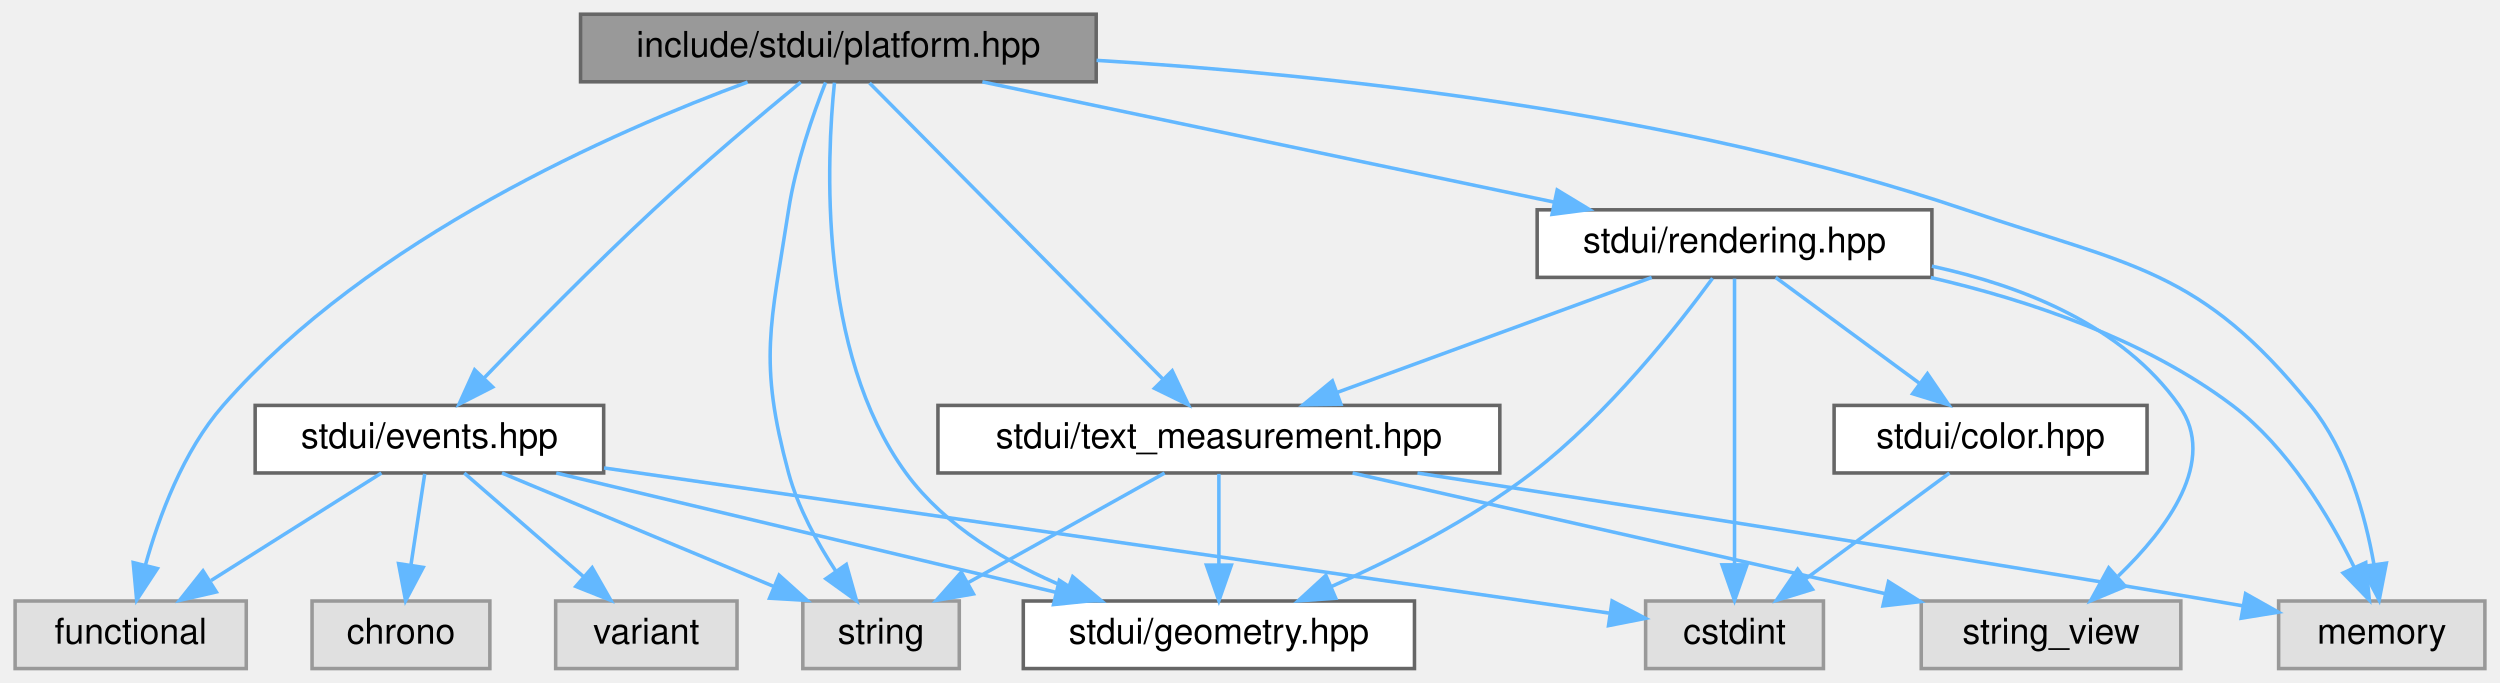
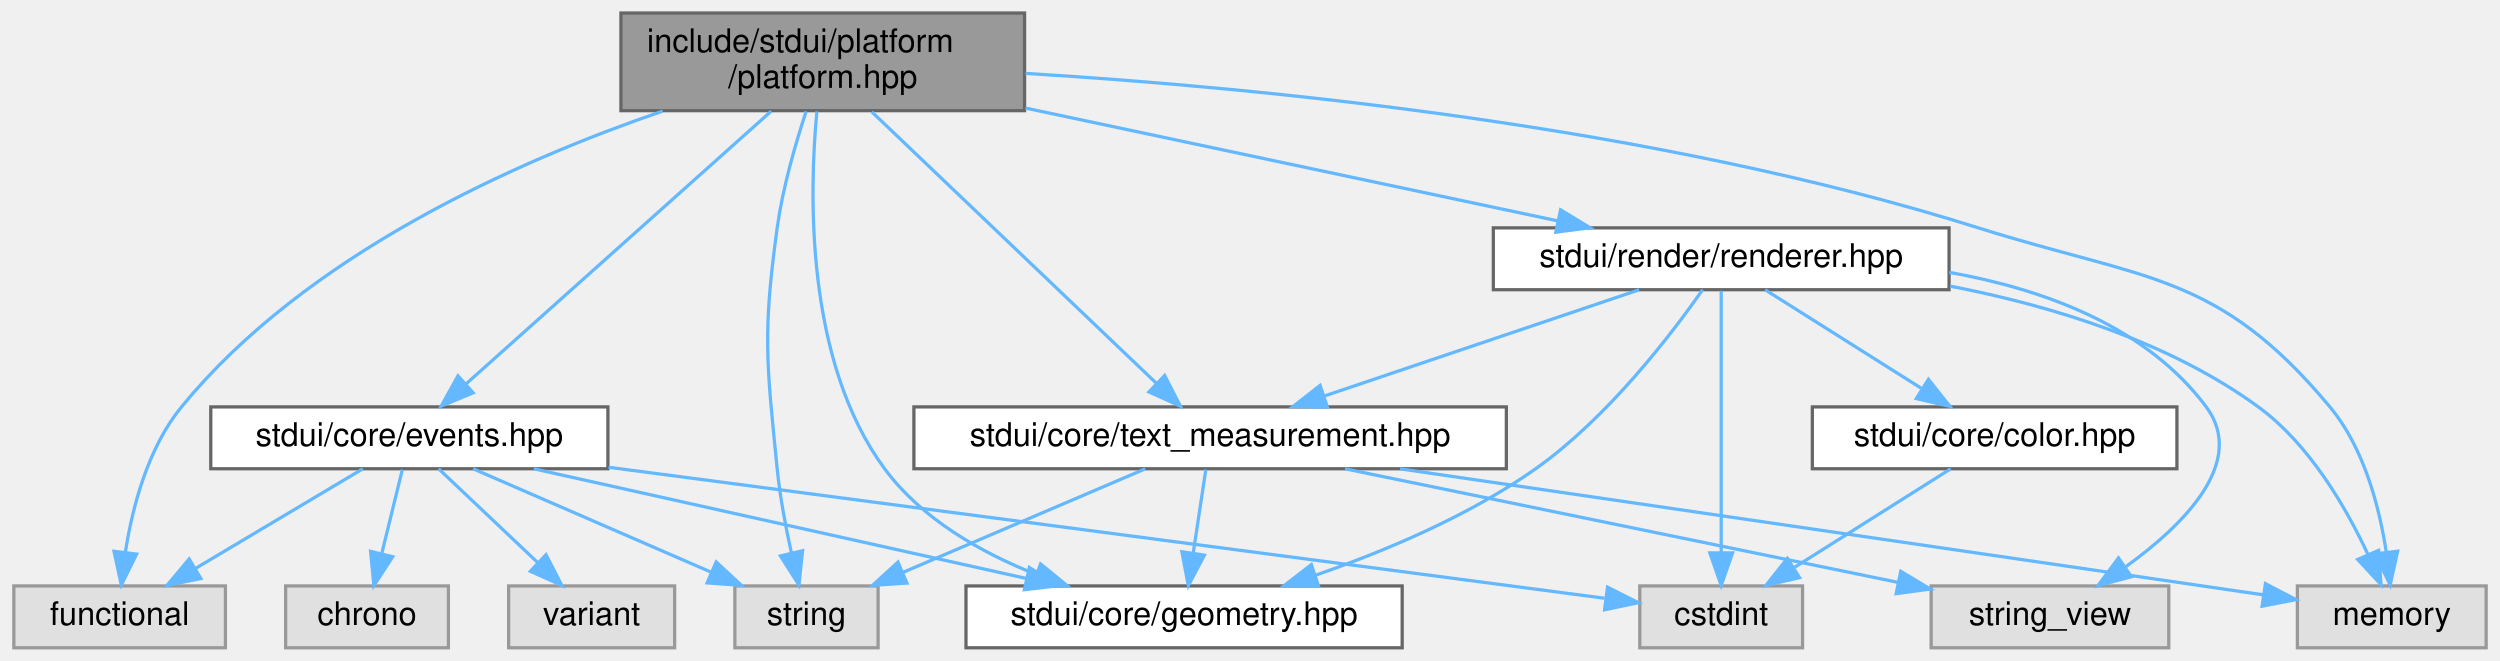
- <svg xmlns="http://www.w3.org/2000/svg" xmlns:xlink="http://www.w3.org/1999/xlink" width="703pt" height="192pt" viewBox="0.00 0.00 702.50 192.00">
-   <g id="graph0" class="graph" transform="scale(1 1) rotate(0) translate(4 188)">
+ <svg xmlns="http://www.w3.org/2000/svg" xmlns:xlink="http://www.w3.org/1999/xlink" width="768pt" height="203pt" viewBox="0.00 0.00 767.50 203.00">
+   <g id="graph0" class="graph" transform="scale(1 1) rotate(0) translate(4 199)">
    <g id="Node000001" class="node">
      <g id="a_Node000001">
        <a xlink:title=" ">
-           <polygon fill="#999999" stroke="#666666" points="304,-184 159,-184 159,-165 304,-165 304,-184" />
-           <text text-anchor="middle" x="231.5" y="-172" font-family="Helvetica,sans-Serif" font-size="10.00">include/stdui/platform.hpp</text>
+           <polygon fill="#999999" stroke="#666666" points="310.5,-195 186.5,-195 186.5,-165 310.5,-165 310.5,-195" />
+           <text text-anchor="start" x="194.5" y="-183" font-family="Helvetica,sans-Serif" font-size="10.00">include/stdui/platform</text>
+           <text text-anchor="middle" x="248.5" y="-172" font-family="Helvetica,sans-Serif" font-size="10.00">/platform.hpp</text>
        </a>
      </g>
    </g>
    <g id="Node000002" class="node">
      <g id="a_Node000002">
        <a xlink:href="events_8hpp.html" target="_top" xlink:title=" ">
-           <polygon fill="white" stroke="#666666" points="165.5,-74 67.5,-74 67.5,-55 165.5,-55 165.5,-74" />
-           <text text-anchor="middle" x="116.5" y="-62" font-family="Helvetica,sans-Serif" font-size="10.00">stdui/events.hpp</text>
+           <polygon fill="white" stroke="#666666" points="182.5,-74 60.5,-74 60.5,-55 182.5,-55 182.5,-74" />
+           <text text-anchor="middle" x="121.5" y="-62" font-family="Helvetica,sans-Serif" font-size="10.00">stdui/core/events.hpp</text>
        </a>
      </g>
    </g>
    <g id="edge1_Node000001_Node000002" class="edge">
      <g id="a_edge1_Node000001_Node000002">
        <a xlink:title=" ">
-           <path fill="none" stroke="#63b8ff" d="M220.92,-164.88C210.26,-156.09 193.43,-141.94 179.5,-129 162.73,-113.42 144.38,-94.73 131.84,-81.67" />
-           <polygon fill="#63b8ff" stroke="#63b8ff" points="134.28,-79.16 124.84,-74.35 129.22,-84 134.28,-79.16" />
+           <path fill="none" stroke="#63b8ff" d="M232.67,-164.85C208.78,-143.5 163.65,-103.17 138.88,-81.03" />
+           <polygon fill="#63b8ff" stroke="#63b8ff" points="141.1,-78.32 131.31,-74.27 136.44,-83.54 141.1,-78.32" />
        </a>
      </g>
    </g>
    <g id="Node000003" class="node">
      <g id="a_Node000003">
        <a xlink:href="geometry_8hpp.html" target="_top" xlink:title=" ">
-           <polygon fill="white" stroke="#666666" points="393.5,-19 283.5,-19 283.5,0 393.5,0 393.5,-19" />
-           <text text-anchor="middle" x="338.5" y="-7" font-family="Helvetica,sans-Serif" font-size="10.00">stdui/geometry.hpp</text>
+           <polygon fill="white" stroke="#666666" points="426.5,-19 292.5,-19 292.5,0 426.5,0 426.5,-19" />
+           <text text-anchor="middle" x="359.5" y="-7" font-family="Helvetica,sans-Serif" font-size="10.00">stdui/core/geometry.hpp</text>
        </a>
      </g>
    </g>
    <g id="edge8_Node000001_Node000003" class="edge">
      <g id="a_edge8_Node000001_Node000003">
        <a xlink:title=" ">
-           <path fill="none" stroke="#63b8ff" d="M230.4,-164.76C228.22,-143.66 225.55,-89.16 250.5,-55 261.56,-39.86 279.26,-29.53 295.89,-22.67" />
-           <polygon fill="#63b8ff" stroke="#63b8ff" points="297.4,-25.84 305.51,-19.01 294.92,-19.29 297.4,-25.84" />
+           <path fill="none" stroke="#63b8ff" d="M246.7,-164.77C244.34,-139.92 243.04,-88.11 267.5,-55 278.88,-39.59 297.04,-29.26 314.22,-22.47" />
+           <polygon fill="#63b8ff" stroke="#63b8ff" points="315.42,-25.76 323.62,-19.05 313.03,-19.18 315.42,-25.76" />
        </a>
      </g>
    </g>
    <g id="Node000006" class="node">
      <g id="a_Node000006">
        <a xlink:title=" ">
          <polygon fill="#e0e0e0" stroke="#999999" points="65,-19 0,-19 0,0 65,0 65,-19" />
          <text text-anchor="middle" x="32.5" y="-7" font-family="Helvetica,sans-Serif" font-size="10.00">functional</text>
        </a>
      </g>
    </g>
    <g id="edge22_Node000001_Node000006" class="edge">
      <g id="a_edge22_Node000001_Node000006">
        <a xlink:title=" ">
-           <path fill="none" stroke="#63b8ff" d="M205.98,-164.92C168.79,-151.23 99.68,-121.07 58.5,-74 47.24,-61.12 40.43,-42.71 36.62,-29.03" />
-           <polygon fill="#63b8ff" stroke="#63b8ff" points="40,-28.11 34.18,-19.26 33.21,-29.81 40,-28.11" />
+           <path fill="none" stroke="#63b8ff" d="M199.33,-164.87C154.57,-149.54 89.79,-120.79 51.5,-74 41.14,-61.34 36.42,-43.15 34.28,-29.49" />
+           <polygon fill="#63b8ff" stroke="#63b8ff" points="37.72,-28.78 33.02,-19.29 30.77,-29.64 37.72,-28.78" />
        </a>
      </g>
    </g>
    <g id="Node000007" class="node">
      <g id="a_Node000007">
        <a xlink:title=" ">
          <polygon fill="#e0e0e0" stroke="#999999" points="265.5,-19 221.5,-19 221.5,0 265.5,0 265.5,-19" />
          <text text-anchor="middle" x="243.5" y="-7" font-family="Helvetica,sans-Serif" font-size="10.00">string</text>
        </a>
      </g>
    </g>
    <g id="edge24_Node000001_Node000007" class="edge">
      <g id="a_edge24_Node000001_Node000007">
        <a xlink:title=" ">
-           <path fill="none" stroke="#63b8ff" d="M227.9,-164.82C224.44,-155.99 219.47,-141.81 217.5,-129 212.51,-96.49 208.91,-86.75 217.5,-55 220.16,-45.19 225.57,-35.33 230.78,-27.39" />
-           <polygon fill="#63b8ff" stroke="#63b8ff" points="233.73,-29.27 236.61,-19.07 228,-25.25 233.73,-29.27" />
+           <path fill="none" stroke="#63b8ff" d="M243.4,-164.78C240.13,-154.89 236.19,-141.32 234.5,-129 230.02,-96.42 231.22,-87.73 234.5,-55 235.35,-46.47 237.11,-37.16 238.84,-29.27" />
+           <polygon fill="#63b8ff" stroke="#63b8ff" points="242.3,-29.82 241.18,-19.29 235.49,-28.22 242.3,-29.82" />
        </a>
      </g>
    </g>
    <g id="Node000009" class="node">
      <g id="a_Node000009">
-         <a xlink:href="rendering_8hpp.html" target="_top" xlink:title=" ">
-           <polygon fill="white" stroke="#666666" points="539,-129 428,-129 428,-110 539,-110 539,-129" />
-           <text text-anchor="middle" x="483.5" y="-117" font-family="Helvetica,sans-Serif" font-size="10.00">stdui/rendering.hpp</text>
+         <a xlink:href="renderer_8hpp.html" target="_top" xlink:title=" ">
+           <polygon fill="white" stroke="#666666" points="594.5,-129 454.5,-129 454.5,-110 594.5,-110 594.5,-129" />
+           <text text-anchor="middle" x="524.5" y="-117" font-family="Helvetica,sans-Serif" font-size="10.00">stdui/render/renderer.hpp</text>
        </a>
      </g>
    </g>
    <g id="edge9_Node000001_Node000009" class="edge">
      <g id="a_edge9_Node000001_Node000009">
        <a xlink:title=" ">
-           <path fill="none" stroke="#63b8ff" d="M271.99,-164.98C315.67,-155.8 385.31,-141.15 432.65,-131.19" />
-           <polygon fill="#63b8ff" stroke="#63b8ff" points="433.63,-134.57 442.69,-129.08 432.19,-127.72 433.63,-134.57" />
+           <path fill="none" stroke="#63b8ff" d="M310.78,-165.8C360.15,-155.33 428.25,-140.9 474.2,-131.16" />
+           <polygon fill="#63b8ff" stroke="#63b8ff" points="475.17,-134.53 484.22,-129.04 473.71,-127.69 475.17,-134.53" />
        </a>
      </g>
    </g>
    <g id="Node000011" class="node">
      <g id="a_Node000011">
        <a xlink:href="text__measurement_8hpp.html" target="_top" xlink:title=" ">
-           <polygon fill="white" stroke="#666666" points="417.5,-74 259.5,-74 259.5,-55 417.5,-55 417.5,-74" />
-           <text text-anchor="middle" x="338.5" y="-62" font-family="Helvetica,sans-Serif" font-size="10.00">stdui/text_measurement.hpp</text>
+           <polygon fill="white" stroke="#666666" points="458.5,-74 276.5,-74 276.5,-55 458.5,-55 458.5,-74" />
+           <text text-anchor="middle" x="367.5" y="-62" font-family="Helvetica,sans-Serif" font-size="10.00">stdui/core/text_measurement.hpp</text>
        </a>
      </g>
    </g>
    <g id="edge21_Node000001_Node000011" class="edge">
      <g id="a_edge21_Node000001_Node000011">
        <a xlink:title=" ">
-           <path fill="none" stroke="#63b8ff" d="M240.26,-164.66C258.29,-146.46 299.81,-104.55 322.68,-81.47" />
-           <polygon fill="#63b8ff" stroke="#63b8ff" points="325.37,-83.73 329.92,-74.16 320.4,-78.8 325.37,-83.73" />
+           <path fill="none" stroke="#63b8ff" d="M263.57,-164.63C285.95,-143.28 327.81,-103.36 350.99,-81.25" />
+           <polygon fill="#63b8ff" stroke="#63b8ff" points="353.53,-83.66 358.35,-74.23 348.7,-78.6 353.53,-83.66" />
        </a>
      </g>
    </g>
    <g id="Node000012" class="node">
      <g id="a_Node000012">
        <a xlink:title=" ">
-           <polygon fill="#e0e0e0" stroke="#999999" points="694.5,-19 636.5,-19 636.5,0 694.5,0 694.5,-19" />
-           <text text-anchor="middle" x="665.5" y="-7" font-family="Helvetica,sans-Serif" font-size="10.00">memory</text>
+           <polygon fill="#e0e0e0" stroke="#999999" points="759.5,-19 701.5,-19 701.5,0 759.5,0 759.5,-19" />
+           <text text-anchor="middle" x="730.5" y="-7" font-family="Helvetica,sans-Serif" font-size="10.00">memory</text>
        </a>
      </g>
    </g>
    <g id="edge23_Node000001_Node000012" class="edge">
      <g id="a_edge23_Node000001_Node000012">
        <a xlink:title=" ">
-           <path fill="none" stroke="#63b8ff" d="M304.1,-171.03C369.53,-167.02 467.6,-156.5 548.5,-129 595.42,-113.05 614.34,-112.53 645.5,-74 655.83,-61.22 660.86,-43.05 663.28,-29.42" />
-           <polygon fill="#63b8ff" stroke="#63b8ff" points="666.79,-29.65 664.77,-19.25 659.86,-28.64 666.79,-29.65" />
+           <path fill="none" stroke="#63b8ff" d="M310.8,-176.45C382.78,-172.08 504.07,-160.35 603.5,-129 654.87,-112.8 676.99,-115.36 711.5,-74 721.98,-61.44 726.68,-43.24 728.79,-29.54" />
+           <polygon fill="#63b8ff" stroke="#63b8ff" points="732.3,-29.67 730.02,-19.32 725.35,-28.83 732.3,-29.67" />
        </a>
      </g>
    </g>
    <g id="edge2_Node000002_Node000003" class="edge">
      <g id="a_edge2_Node000002_Node000003">
        <a xlink:title=" ">
-           <path fill="none" stroke="#63b8ff" d="M152.17,-54.98C190.33,-45.87 250.97,-31.4 292.65,-21.45" />
-           <polygon fill="#63b8ff" stroke="#63b8ff" points="293.64,-24.81 302.55,-19.08 292.01,-18 293.64,-24.81" />
+           <path fill="none" stroke="#63b8ff" d="M159.74,-54.98C200.91,-45.82 266.49,-31.21 311.2,-21.26" />
+           <polygon fill="#63b8ff" stroke="#63b8ff" points="311.96,-24.67 320.96,-19.08 310.44,-17.84 311.96,-24.67" />
        </a>
      </g>
    </g>
    <g id="Node000004" class="node">
      <g id="a_Node000004">
        <a xlink:title=" ">
          <polygon fill="#e0e0e0" stroke="#999999" points="133.5,-19 83.5,-19 83.5,0 133.5,0 133.5,-19" />
          <text text-anchor="middle" x="108.5" y="-7" font-family="Helvetica,sans-Serif" font-size="10.00">chrono</text>
        </a>
      </g>
    </g>
    <g id="edge3_Node000002_Node000004" class="edge">
      <g id="a_edge3_Node000002_Node000004">
        <a xlink:title=" ">
-           <path fill="none" stroke="#63b8ff" d="M115.18,-54.75C114.13,-47.8 112.63,-37.85 111.31,-29.13" />
-           <polygon fill="#63b8ff" stroke="#63b8ff" points="114.75,-28.45 109.8,-19.09 107.83,-29.5 114.75,-28.45" />
+           <path fill="none" stroke="#63b8ff" d="M119.35,-54.75C117.63,-47.72 115.15,-37.62 113,-28.84" />
+           <polygon fill="#63b8ff" stroke="#63b8ff" points="116.39,-27.97 110.61,-19.09 109.59,-29.63 116.39,-27.97" />
        </a>
      </g>
    </g>
    <g id="Node000005" class="node">
      <g id="a_Node000005">
        <a xlink:title=" ">
-           <polygon fill="#e0e0e0" stroke="#999999" points="508.5,-19 458.5,-19 458.5,0 508.5,0 508.5,-19" />
-           <text text-anchor="middle" x="483.5" y="-7" font-family="Helvetica,sans-Serif" font-size="10.00">cstdint</text>
+           <polygon fill="#e0e0e0" stroke="#999999" points="549.5,-19 499.5,-19 499.5,0 549.5,0 549.5,-19" />
+           <text text-anchor="middle" x="524.5" y="-7" font-family="Helvetica,sans-Serif" font-size="10.00">cstdint</text>
        </a>
      </g>
    </g>
    <g id="edge4_Node000002_Node000005" class="edge">
      <g id="a_edge4_Node000002_Node000005">
        <a xlink:title=" ">
-           <path fill="none" stroke="#63b8ff" d="M165.61,-56.41C240.73,-45.56 382.36,-25.11 448.2,-15.6" />
-           <polygon fill="#63b8ff" stroke="#63b8ff" points="449.07,-19.01 458.46,-14.12 448.07,-12.08 449.07,-19.01" />
+           <path fill="none" stroke="#63b8ff" d="M182.71,-55.45C267.98,-44.24 419.81,-24.27 488.72,-15.21" />
+           <polygon fill="#63b8ff" stroke="#63b8ff" points="489.58,-18.62 499.04,-13.85 488.67,-11.68 489.58,-18.62" />
        </a>
      </g>
    </g>
    <g id="edge5_Node000002_Node000006" class="edge">
      <g id="a_edge5_Node000002_Node000006">
        <a xlink:title=" ">
-           <path fill="none" stroke="#63b8ff" d="M103,-54.98C90.1,-46.84 70.4,-34.41 55.1,-24.76" />
-           <polygon fill="#63b8ff" stroke="#63b8ff" points="56.57,-21.55 46.24,-19.17 52.83,-27.47 56.57,-21.55" />
+           <path fill="none" stroke="#63b8ff" d="M107.2,-54.98C93.4,-46.77 72.26,-34.18 55.99,-24.49" />
+           <polygon fill="#63b8ff" stroke="#63b8ff" points="57.44,-21.28 47.06,-19.17 53.86,-27.29 57.44,-21.28" />
        </a>
      </g>
    </g>
    <g id="edge6_Node000002_Node000007" class="edge">
      <g id="a_edge6_Node000002_Node000007">
        <a xlink:title=" ">
-           <path fill="none" stroke="#63b8ff" d="M136.9,-54.98C157.52,-46.38 189.61,-32.99 213.19,-23.15" />
-           <polygon fill="#63b8ff" stroke="#63b8ff" points="214.84,-26.25 222.72,-19.17 212.15,-19.79 214.84,-26.25" />
+           <path fill="none" stroke="#63b8ff" d="M141.1,-54.98C160.82,-46.42 191.45,-33.11 214.08,-23.28" />
+           <polygon fill="#63b8ff" stroke="#63b8ff" points="215.76,-26.37 223.54,-19.17 212.98,-19.94 215.76,-26.37" />
        </a>
      </g>
    </g>
    <g id="Node000008" class="node">
      <g id="a_Node000008">
        <a xlink:title=" ">
          <polygon fill="#e0e0e0" stroke="#999999" points="203,-19 152,-19 152,0 203,0 203,-19" />
          <text text-anchor="middle" x="177.5" y="-7" font-family="Helvetica,sans-Serif" font-size="10.00">variant</text>
        </a>
      </g>
    </g>
    <g id="edge7_Node000002_Node000008" class="edge">
      <g id="a_edge7_Node000002_Node000008">
        <a xlink:title=" ">
-           <path fill="none" stroke="#63b8ff" d="M126.3,-54.98C135.32,-47.15 148.91,-35.34 159.82,-25.86" />
-           <polygon fill="#63b8ff" stroke="#63b8ff" points="162.27,-28.37 167.52,-19.17 157.68,-23.09 162.27,-28.37" />
+           <path fill="none" stroke="#63b8ff" d="M130.5,-54.98C138.69,-47.23 151.01,-35.58 160.97,-26.14" />
+           <polygon fill="#63b8ff" stroke="#63b8ff" points="163.48,-28.59 168.34,-19.17 158.67,-23.5 163.48,-28.59" />
        </a>
      </g>
    </g>
    <g id="edge12_Node000009_Node000003" class="edge">
      <g id="a_edge12_Node000009_Node000003">
        <a xlink:title=" ">
-           <path fill="none" stroke="#63b8ff" d="M477.33,-109.76C467.68,-96.57 447.9,-71.4 426.5,-55 409.3,-41.82 387.6,-30.8 370.05,-23.02" />
-           <polygon fill="#63b8ff" stroke="#63b8ff" points="371.35,-19.77 360.78,-19.04 368.59,-26.2 371.35,-19.77" />
+           <path fill="none" stroke="#63b8ff" d="M518.79,-109.99C509.47,-96.65 489.76,-70.73 467.5,-55 447.05,-40.55 421.21,-29.69 399.93,-22.32" />
+           <polygon fill="#63b8ff" stroke="#63b8ff" points="400.8,-18.92 390.21,-19.08 398.59,-25.56 400.8,-18.92" />
        </a>
      </g>
    </g>
    <g id="edge18_Node000009_Node000005" class="edge">
      <g id="a_edge18_Node000009_Node000005">
        <a xlink:title=" ">
-           <path fill="none" stroke="#63b8ff" d="M483.5,-109.66C483.5,-92.17 483.5,-52.8 483.5,-29.27" />
-           <polygon fill="#63b8ff" stroke="#63b8ff" points="487,-29.16 483.5,-19.16 480,-29.16 487,-29.16" />
+           <path fill="none" stroke="#63b8ff" d="M524.5,-109.66C524.5,-92.17 524.5,-52.8 524.5,-29.27" />
+           <polygon fill="#63b8ff" stroke="#63b8ff" points="528,-29.16 524.5,-19.16 521,-29.16 528,-29.16" />
        </a>
      </g>
    </g>
    <g id="Node000010" class="node">
      <g id="a_Node000010">
        <a xlink:href="color_8hpp.html" target="_top" xlink:title=" ">
-           <polygon fill="white" stroke="#666666" points="599.5,-74 511.5,-74 511.5,-55 599.5,-55 599.5,-74" />
-           <text text-anchor="middle" x="555.5" y="-62" font-family="Helvetica,sans-Serif" font-size="10.00">stdui/color.hpp</text>
+           <polygon fill="white" stroke="#666666" points="664.5,-74 552.5,-74 552.5,-55 664.5,-55 664.5,-74" />
+           <text text-anchor="middle" x="608.5" y="-62" font-family="Helvetica,sans-Serif" font-size="10.00">stdui/core/color.hpp</text>
        </a>
      </g>
    </g>
    <g id="edge10_Node000009_Node000010" class="edge">
      <g id="a_edge10_Node000009_Node000010">
        <a xlink:title=" ">
-           <path fill="none" stroke="#63b8ff" d="M495.07,-109.98C505.92,-102 522.38,-89.88 535.38,-80.31" />
-           <polygon fill="#63b8ff" stroke="#63b8ff" points="537.74,-82.92 543.72,-74.17 533.59,-77.28 537.74,-82.92" />
+           <path fill="none" stroke="#63b8ff" d="M538,-109.98C550.9,-101.84 570.6,-89.41 585.9,-79.76" />
+           <polygon fill="#63b8ff" stroke="#63b8ff" points="588.17,-82.47 594.76,-74.17 584.43,-76.55 588.17,-82.47" />
        </a>
      </g>
    </g>
    <g id="edge13_Node000009_Node000011" class="edge">
      <g id="a_edge13_Node000009_Node000011">
        <a xlink:title=" ">
-           <path fill="none" stroke="#63b8ff" d="M460.2,-109.98C436.25,-101.23 398.72,-87.51 371.67,-77.62" />
-           <polygon fill="#63b8ff" stroke="#63b8ff" points="372.81,-74.32 362.22,-74.17 370.41,-80.89 372.81,-74.32" />
+           <path fill="none" stroke="#63b8ff" d="M499.28,-109.98C473.14,-101.16 432.1,-87.31 402.77,-77.41" />
+           <polygon fill="#63b8ff" stroke="#63b8ff" points="403.52,-73.96 392.92,-74.08 401.28,-80.6 403.52,-73.96" />
        </a>
      </g>
    </g>
    <g id="edge19_Node000009_Node000012" class="edge">
      <g id="a_edge19_Node000009_Node000012">
        <a xlink:title=" ">
-           <path fill="none" stroke="#63b8ff" d="M538.7,-109.95C566.26,-103.56 598.88,-92.6 623.5,-74 639.11,-62.2 650.72,-42.81 657.72,-28.55" />
-           <polygon fill="#63b8ff" stroke="#63b8ff" points="661,-29.81 662.01,-19.26 654.64,-26.88 661,-29.81" />
+           <path fill="none" stroke="#63b8ff" d="M594.85,-111.1C626.16,-105.04 662.06,-94.03 689.5,-74 705.19,-62.55 716.45,-43.1 723.15,-28.74" />
+           <polygon fill="#63b8ff" stroke="#63b8ff" points="726.45,-29.93 727.22,-19.37 720.03,-27.14 726.45,-29.93" />
        </a>
      </g>
    </g>
    <g id="Node000013" class="node">
      <g id="a_Node000013">
        <a xlink:title=" ">
-           <polygon fill="#e0e0e0" stroke="#999999" points="609,-19 536,-19 536,0 609,0 609,-19" />
-           <text text-anchor="middle" x="572.5" y="-7" font-family="Helvetica,sans-Serif" font-size="10.00">string_view</text>
+           <polygon fill="#e0e0e0" stroke="#999999" points="662,-19 589,-19 589,0 662,0 662,-19" />
+           <text text-anchor="middle" x="625.5" y="-7" font-family="Helvetica,sans-Serif" font-size="10.00">string_view</text>
        </a>
      </g>
    </g>
    <g id="edge20_Node000009_Node000013" class="edge">
      <g id="a_edge20_Node000009_Node000013">
        <a xlink:title=" ">
-           <path fill="none" stroke="#63b8ff" d="M539,-113.15C564.58,-107.59 592.7,-96.4 608.5,-74 619.49,-58.42 605.13,-39.22 591.41,-26.03" />
-           <polygon fill="#63b8ff" stroke="#63b8ff" points="593.39,-23.11 583.61,-19.04 588.72,-28.32 593.39,-23.11" />
+           <path fill="none" stroke="#63b8ff" d="M594.59,-115.33C623.83,-110.1 655.19,-98.57 673.5,-74 686.13,-57.05 666.53,-37.68 648.7,-24.84" />
+           <polygon fill="#63b8ff" stroke="#63b8ff" points="650.49,-21.82 640.25,-19.1 646.55,-27.61 650.49,-21.82" />
        </a>
      </g>
    </g>
    <g id="edge11_Node000010_Node000005" class="edge">
      <g id="a_edge11_Node000010_Node000005">
        <a xlink:title=" ">
-           <path fill="none" stroke="#63b8ff" d="M543.93,-54.98C533.08,-47 516.62,-34.88 503.62,-25.31" />
-           <polygon fill="#63b8ff" stroke="#63b8ff" points="505.41,-22.28 495.28,-19.17 501.26,-27.92 505.41,-22.28" />
+           <path fill="none" stroke="#63b8ff" d="M595,-54.98C582.1,-46.84 562.4,-34.41 547.1,-24.76" />
+           <polygon fill="#63b8ff" stroke="#63b8ff" points="548.57,-21.55 538.24,-19.17 544.83,-27.47 548.57,-21.55" />
        </a>
      </g>
    </g>
    <g id="edge14_Node000011_Node000003" class="edge">
      <g id="a_edge14_Node000011_Node000003">
        <a xlink:title=" ">
-           <path fill="none" stroke="#63b8ff" d="M338.5,-54.75C338.5,-47.8 338.5,-37.85 338.5,-29.13" />
-           <polygon fill="#63b8ff" stroke="#63b8ff" points="342,-29.09 338.5,-19.09 335,-29.09 342,-29.09" />
+           <path fill="none" stroke="#63b8ff" d="M366.18,-54.75C365.13,-47.8 363.63,-37.85 362.31,-29.13" />
+           <polygon fill="#63b8ff" stroke="#63b8ff" points="365.75,-28.45 360.8,-19.09 358.83,-29.5 365.75,-28.45" />
        </a>
      </g>
    </g>
    <g id="edge16_Node000011_Node000007" class="edge">
      <g id="a_edge16_Node000011_Node000007">
        <a xlink:title=" ">
-           <path fill="none" stroke="#63b8ff" d="M323.24,-54.98C308.37,-46.69 285.52,-33.94 268.08,-24.22" />
-           <polygon fill="#63b8ff" stroke="#63b8ff" points="269.48,-20.99 259.04,-19.17 266.07,-27.1 269.48,-20.99" />
+           <path fill="none" stroke="#63b8ff" d="M347.58,-54.98C327.45,-46.38 296.12,-32.99 273.09,-23.15" />
+           <polygon fill="#63b8ff" stroke="#63b8ff" points="274.36,-19.88 263.79,-19.17 271.6,-26.32 274.36,-19.88" />
        </a>
      </g>
    </g>
    <g id="edge15_Node000011_Node000012" class="edge">
      <g id="a_edge15_Node000011_Node000012">
        <a xlink:title=" ">
-           <path fill="none" stroke="#63b8ff" d="M394.34,-54.98C450.89,-46.27 540.86,-32.19 618.5,-19 621.13,-18.55 623.84,-18.08 626.57,-17.61" />
-           <polygon fill="#63b8ff" stroke="#63b8ff" points="627.2,-21.05 636.43,-15.86 625.98,-14.16 627.2,-21.05" />
+           <path fill="none" stroke="#63b8ff" d="M425.82,-54.98C500.24,-44.12 626.97,-25.62 690.99,-16.27" />
+           <polygon fill="#63b8ff" stroke="#63b8ff" points="691.69,-19.7 701.08,-14.8 690.68,-12.78 691.69,-19.7" />
        </a>
      </g>
    </g>
    <g id="edge17_Node000011_Node000013" class="edge">
      <g id="a_edge17_Node000011_Node000013">
        <a xlink:title=" ">
-           <path fill="none" stroke="#63b8ff" d="M376.1,-54.98C416.85,-45.75 481.93,-31.01 525.9,-21.05" />
-           <polygon fill="#63b8ff" stroke="#63b8ff" points="526.79,-24.44 535.77,-18.82 525.24,-17.62 526.79,-24.44" />
+           <path fill="none" stroke="#63b8ff" d="M408.95,-54.98C455.36,-45.45 530.4,-30.04 578.84,-20.09" />
+           <polygon fill="#63b8ff" stroke="#63b8ff" points="579.66,-23.49 588.75,-18.05 578.25,-16.63 579.66,-23.49" />
        </a>
      </g>
    </g>
  </g>
</svg>
